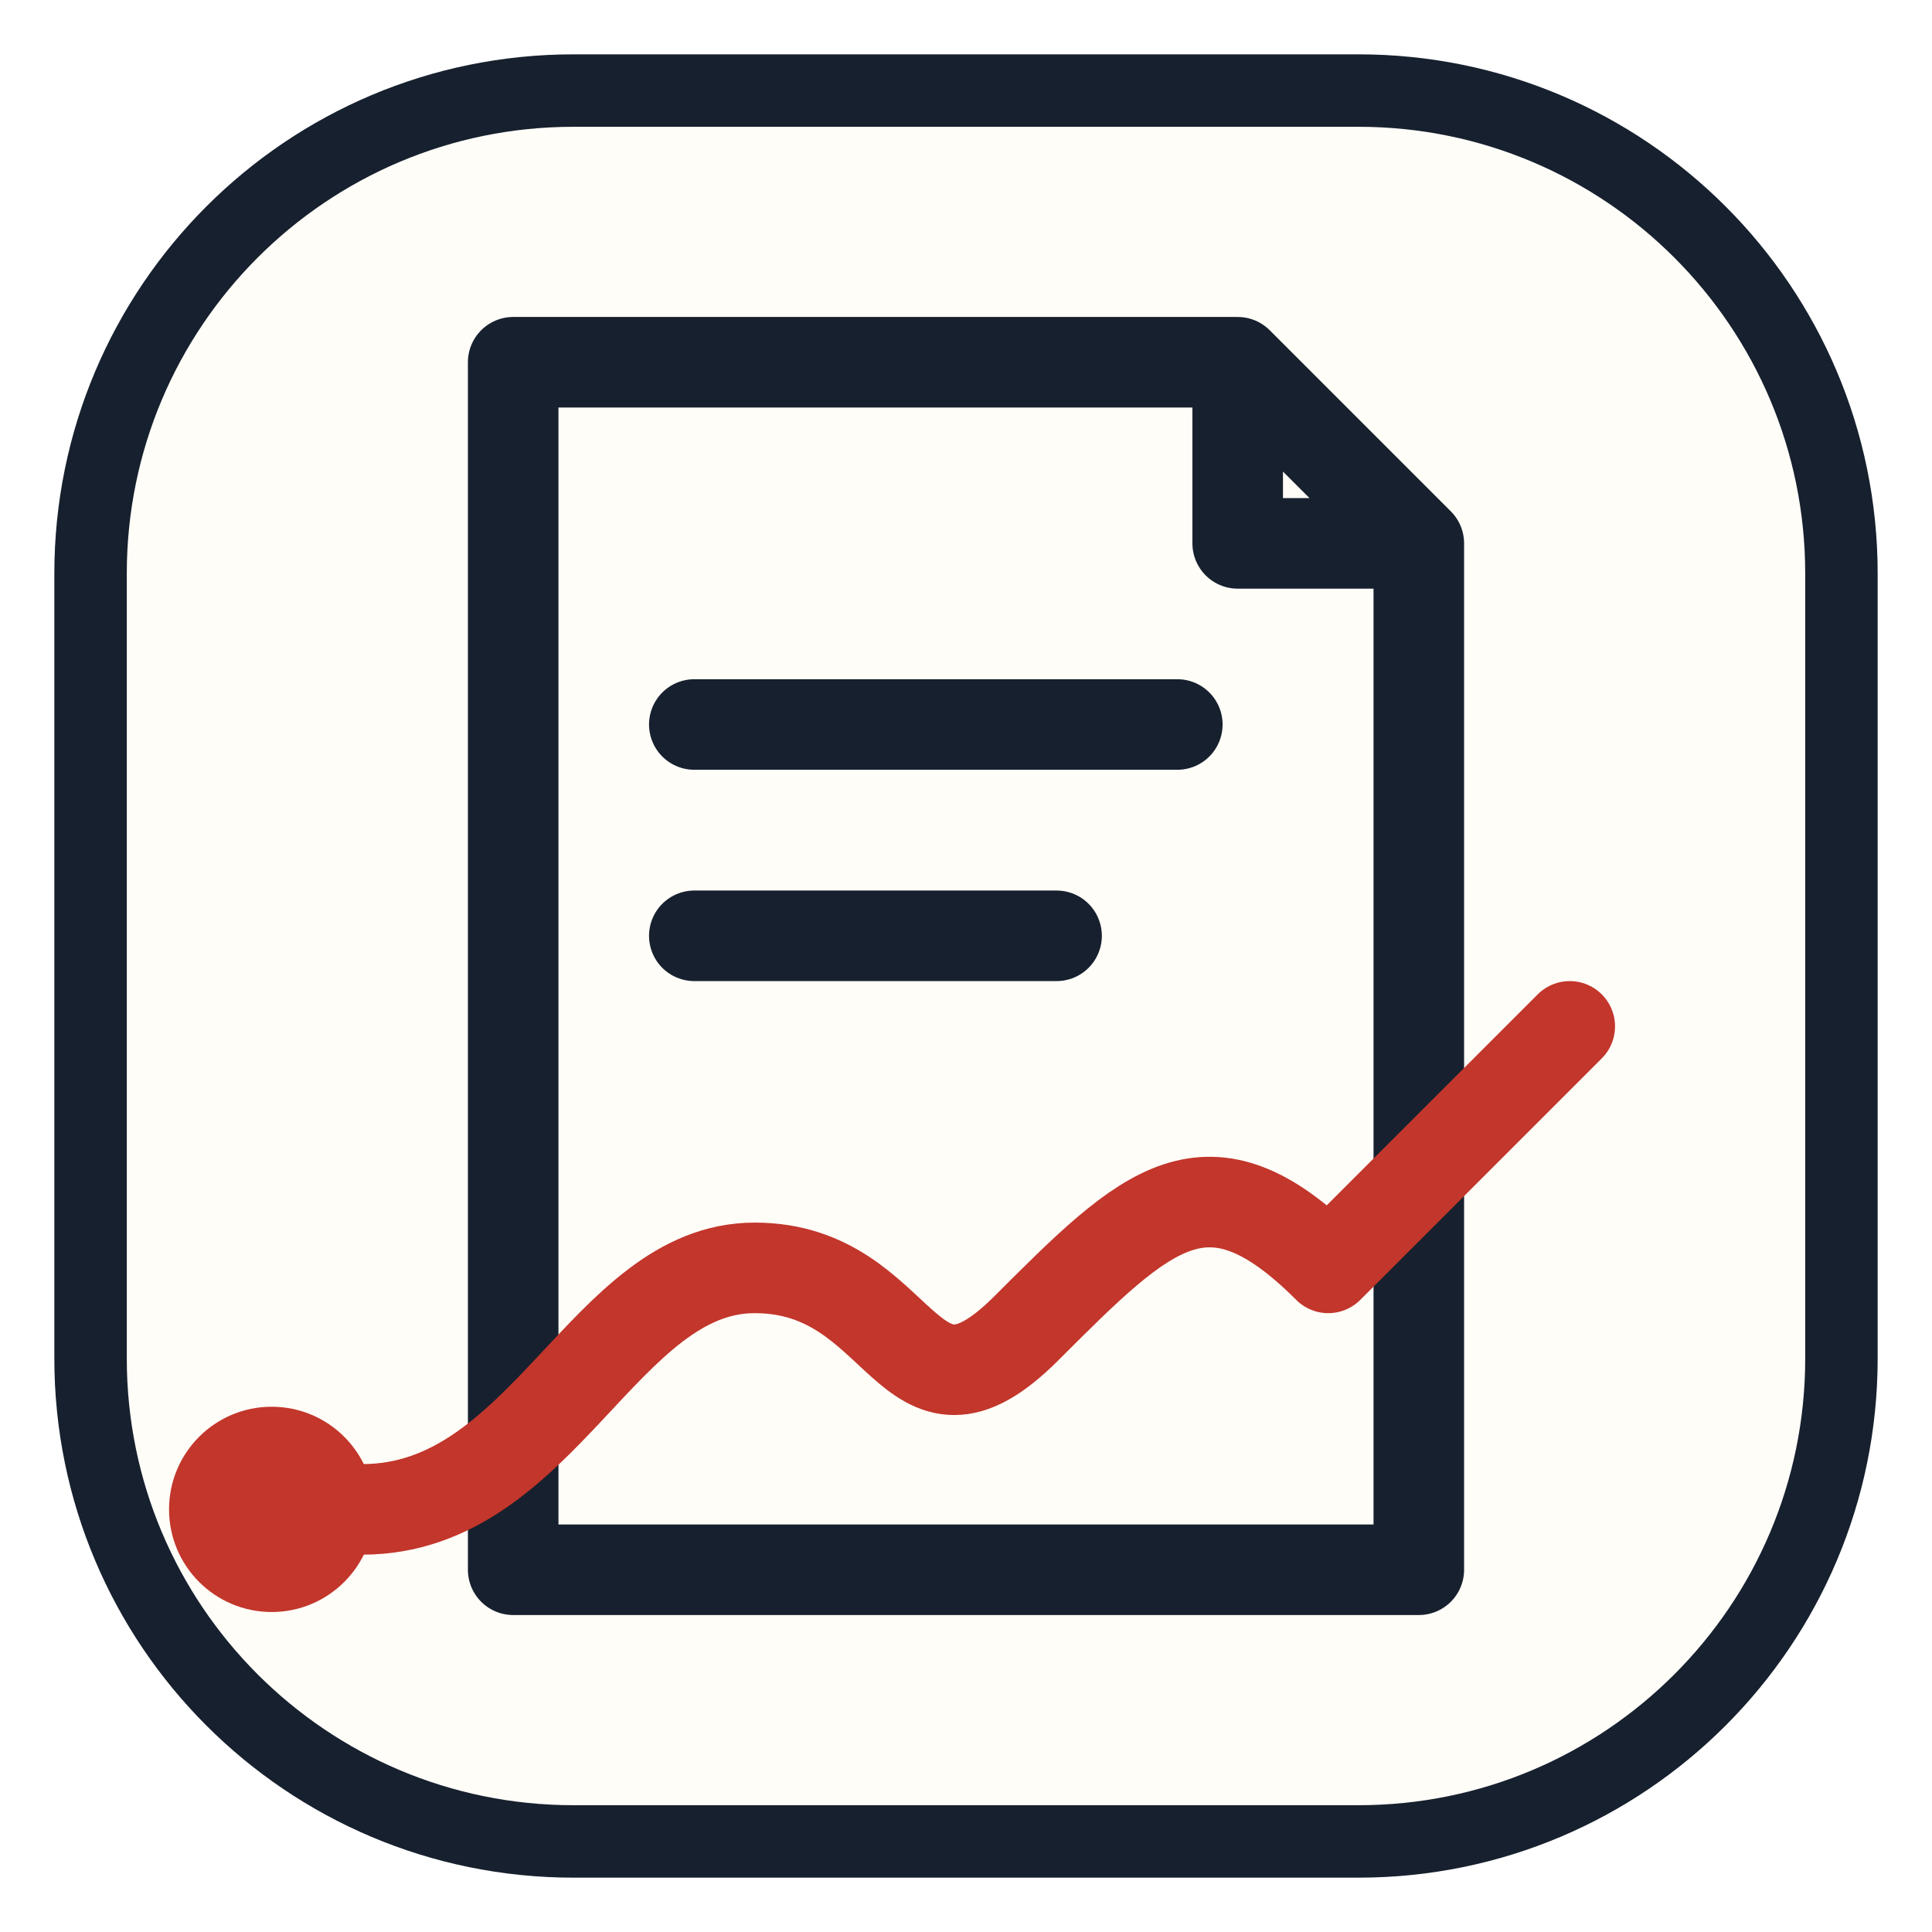
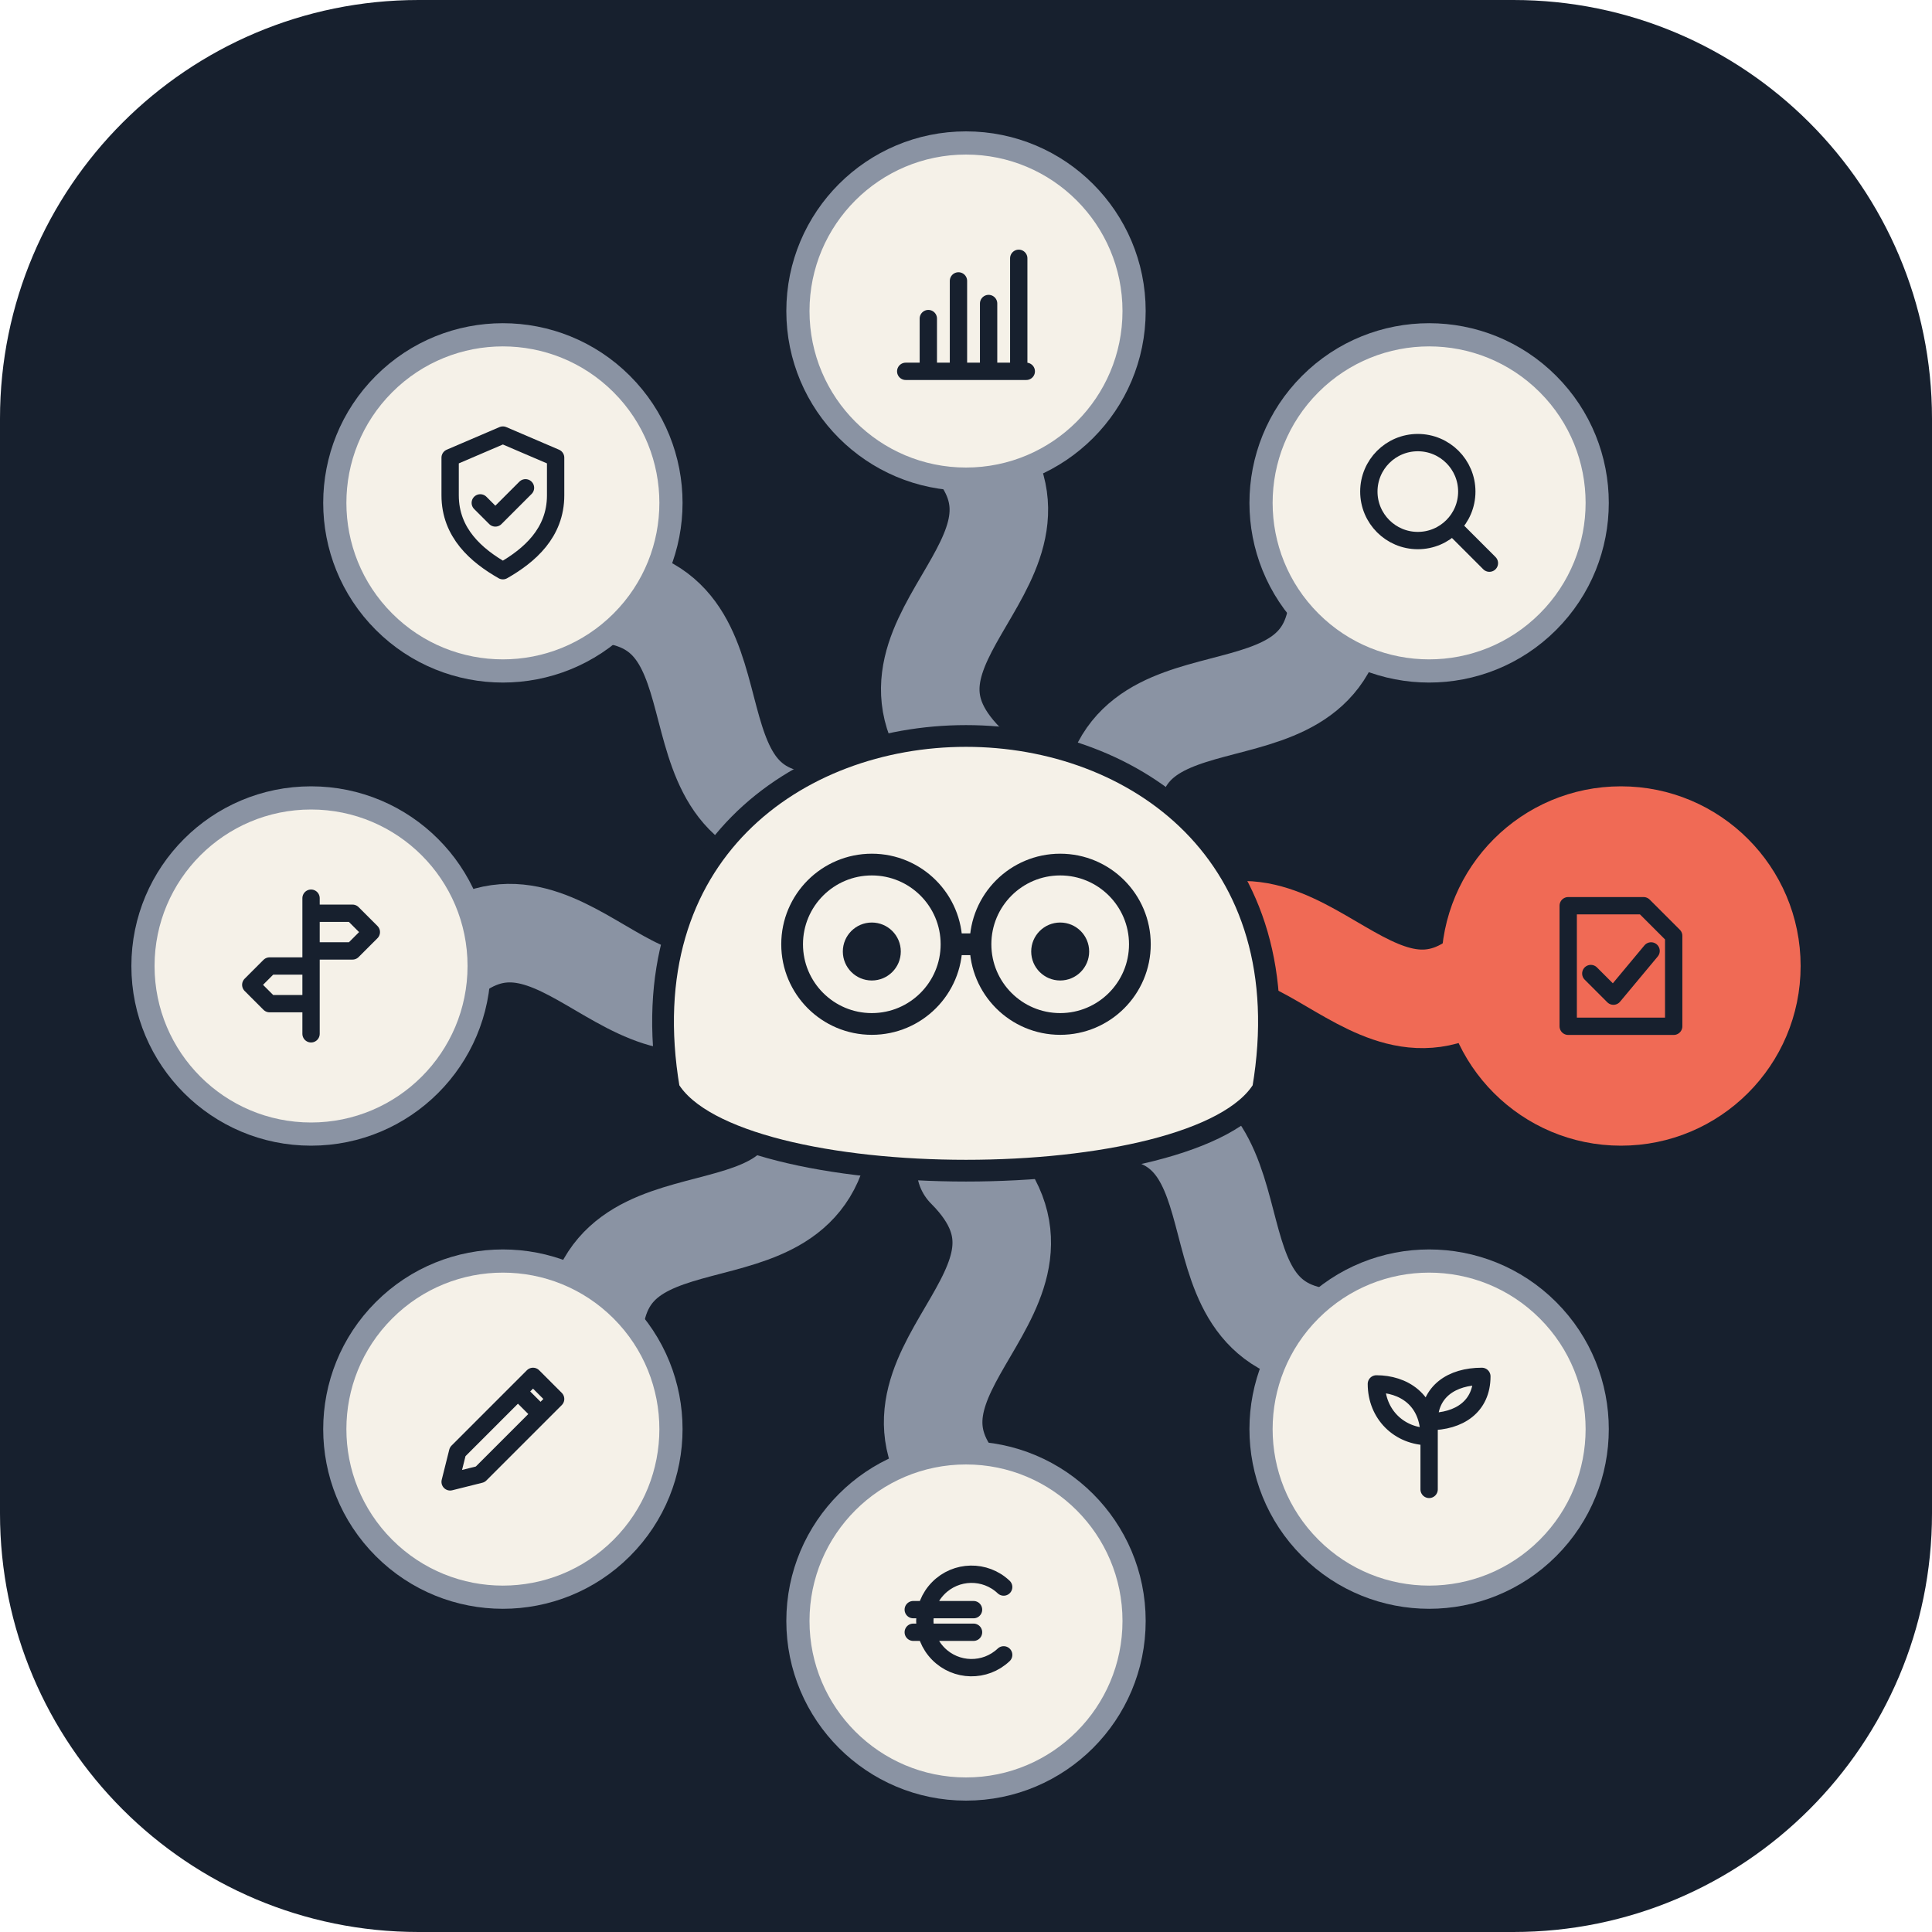
- <svg xmlns="http://www.w3.org/2000/svg" viewBox="0 0 64 64">
-   <style>.lg-f{fill:#FFFDF8;stroke:#17202E;stroke-width:2.4}.lg-i{fill:none;stroke:#17202E;stroke-width:3;stroke-linecap:round;stroke-linejoin:round}.lg-t{fill:none;stroke:#C2362B;stroke-width:3;stroke-linecap:round;stroke-linejoin:round}.lg-n{fill:#C2362B}</style>
-   <rect class="lg-f" x="3" y="3" width="58" height="58" rx="16" />
-   <path class="lg-i" d="M17 12 H41 L47 18 V52 H17 Z M41 12 V18 H47 M23 24 H39 M23 31 H35" />
-   <path class="lg-t" d="M12 50 C18 50 20 42 25 42 S30 48 34 44 S40 38 44 42 L52 34" />
-   <circle class="lg-n" cx="9" cy="50" r="3.4" />
+ <svg xmlns="http://www.w3.org/2000/svg" viewBox="-300 -300 600 600">
+   <rect x="-300" y="-300" width="600" height="600" rx="130" fill="#17202E" />
+   <g transform="scale(0.9)">
+     <g transform="rotate(-270)">
+       <path d="M70 0 C112 -42 140 40 182 0" fill="none" stroke="#8A93A3" stroke-width="34" stroke-linecap="round" />
+       <g transform="translate(226 0)">
+         <circle r="58" fill="#F5F1E8" stroke="#8A93A3" stroke-width="8" />
+         <path transform="rotate(270) scale(2.6) translate(-12 -12)" d="M17 7.5 A6.2 6.2 0 1 0 17 16.5 M5 10.5 H13 M5 13.5 H13" fill="none" stroke="#17202E" stroke-width="2.3" stroke-linecap="round" stroke-linejoin="round" />
+       </g>
+     </g>
+     <g transform="rotate(-225)">
+       <path d="M70 0 C112 -42 140 40 182 0" fill="none" stroke="#8A93A3" stroke-width="34" stroke-linecap="round" />
+       <g transform="translate(226 0)">
+         <circle r="58" fill="#F5F1E8" stroke="#8A93A3" stroke-width="8" />
+         <path transform="rotate(225) scale(2.6) translate(-12 -12)" d="M5 19 L9 18 L19 8 L16 5 L6 15 Z M14 7 L17 10" fill="none" stroke="#17202E" stroke-width="2.3" stroke-linecap="round" stroke-linejoin="round" />
+       </g>
+     </g>
+     <g transform="rotate(-180)">
+       <path d="M70 0 C112 -42 140 40 182 0" fill="none" stroke="#8A93A3" stroke-width="34" stroke-linecap="round" />
+       <g transform="translate(226 0)">
+         <circle r="58" fill="#F5F1E8" stroke="#8A93A3" stroke-width="8" />
+         <path transform="rotate(180) scale(2.6) translate(-12 -12)" d="M12 3 V21 M12 5 H17.5 L20 7.5 L17.5 10 H12 M12 12 H6.5 L4 14.5 L6.5 17 H12" fill="none" stroke="#17202E" stroke-width="2.3" stroke-linecap="round" stroke-linejoin="round" />
+       </g>
+     </g>
+     <g transform="rotate(-135)">
+       <path d="M70 0 C112 -42 140 40 182 0" fill="none" stroke="#8A93A3" stroke-width="34" stroke-linecap="round" />
+       <g transform="translate(226 0)">
+         <circle r="58" fill="#F5F1E8" stroke="#8A93A3" stroke-width="8" />
+         <path transform="rotate(135) scale(2.6) translate(-12 -12)" d="M12 3 L19 6 V11 C19 16 15.5 19 12 21 C8.5 19 5 16 5 11 V6 Z M9 12 L11 14 L15 10" fill="none" stroke="#17202E" stroke-width="2.3" stroke-linecap="round" stroke-linejoin="round" />
+       </g>
+     </g>
+     <g transform="rotate(-90)">
+       <path d="M70 0 C112 -42 140 40 182 0" fill="none" stroke="#8A93A3" stroke-width="34" stroke-linecap="round" />
+       <g transform="translate(226 0)">
+         <circle r="58" fill="#F5F1E8" stroke="#8A93A3" stroke-width="8" />
+         <path transform="rotate(90) scale(2.6) translate(-12 -12)" d="M4 20 H20 M7 20 V13 M11 20 V8 M15 20 V11 M19 20 V5" fill="none" stroke="#17202E" stroke-width="2.3" stroke-linecap="round" stroke-linejoin="round" />
+       </g>
+     </g>
+     <g transform="rotate(-45)">
+       <path d="M70 0 C112 -42 140 40 182 0" fill="none" stroke="#8A93A3" stroke-width="34" stroke-linecap="round" />
+       <g transform="translate(226 0)">
+         <circle r="58" fill="#F5F1E8" stroke="#8A93A3" stroke-width="8" />
+         <path transform="rotate(45) scale(2.6) translate(-12 -12)" d="M10.5 4 A6.5 6.5 0 1 0 10.5 17 A6.5 6.5 0 1 0 10.5 4 Z M15.5 15.5 L20 20" fill="none" stroke="#17202E" stroke-width="2.3" stroke-linecap="round" stroke-linejoin="round" />
+       </g>
+     </g>
+     <g transform="rotate(0)">
+       <path d="M70 0 C112 -42 140 40 182 0" fill="none" stroke="#F06A55" stroke-width="34" stroke-linecap="round" />
+       <g transform="translate(226 0)">
+         <circle r="58" fill="#F06A55" stroke="#F06A55" stroke-width="8" />
+         <path transform="rotate(0) scale(2.6) translate(-12 -12)" d="M5 4 H15 L19 8 V20 H5 Z M8 13 L11 16 L16 10" fill="none" stroke="#17202E" stroke-width="2.3" stroke-linecap="round" stroke-linejoin="round" />
+       </g>
+     </g>
+     <g transform="rotate(45)">
+       <path d="M70 0 C112 -42 140 40 182 0" fill="none" stroke="#8A93A3" stroke-width="34" stroke-linecap="round" />
+       <g transform="translate(226 0)">
+         <circle r="58" fill="#F5F1E8" stroke="#8A93A3" stroke-width="8" />
+         <path transform="rotate(-45) scale(2.6) translate(-12 -12)" d="M12 20 V11 M12 13 C12 8 8.5 6 5 6 C5 10 8 13 12 13 M12 11 C12 7 15 5 19 5 C19 9 16 11 12 11" fill="none" stroke="#17202E" stroke-width="2.3" stroke-linecap="round" stroke-linejoin="round" />
+       </g>
+     </g>
+     <g transform="scale(1.25)">
+       <path d="M-82 34 C-104 -96 104 -96 82 34 C64 64 -64 64 -82 34 Z" fill="#F5F1E8" stroke="#17202E" stroke-width="6" />
+       <circle cx="-26" cy="-6" r="22" fill="none" stroke="#17202E" stroke-width="6" />
+       <circle cx="26" cy="-6" r="22" fill="none" stroke="#17202E" stroke-width="6" />
+       <path d="M-4 -6 H4" stroke="#17202E" stroke-width="6" />
+       <circle cx="-26" cy="-4" r="8" fill="#17202E" />
+       <circle cx="26" cy="-4" r="8" fill="#17202E" />
+     </g>
+   </g>
</svg>
